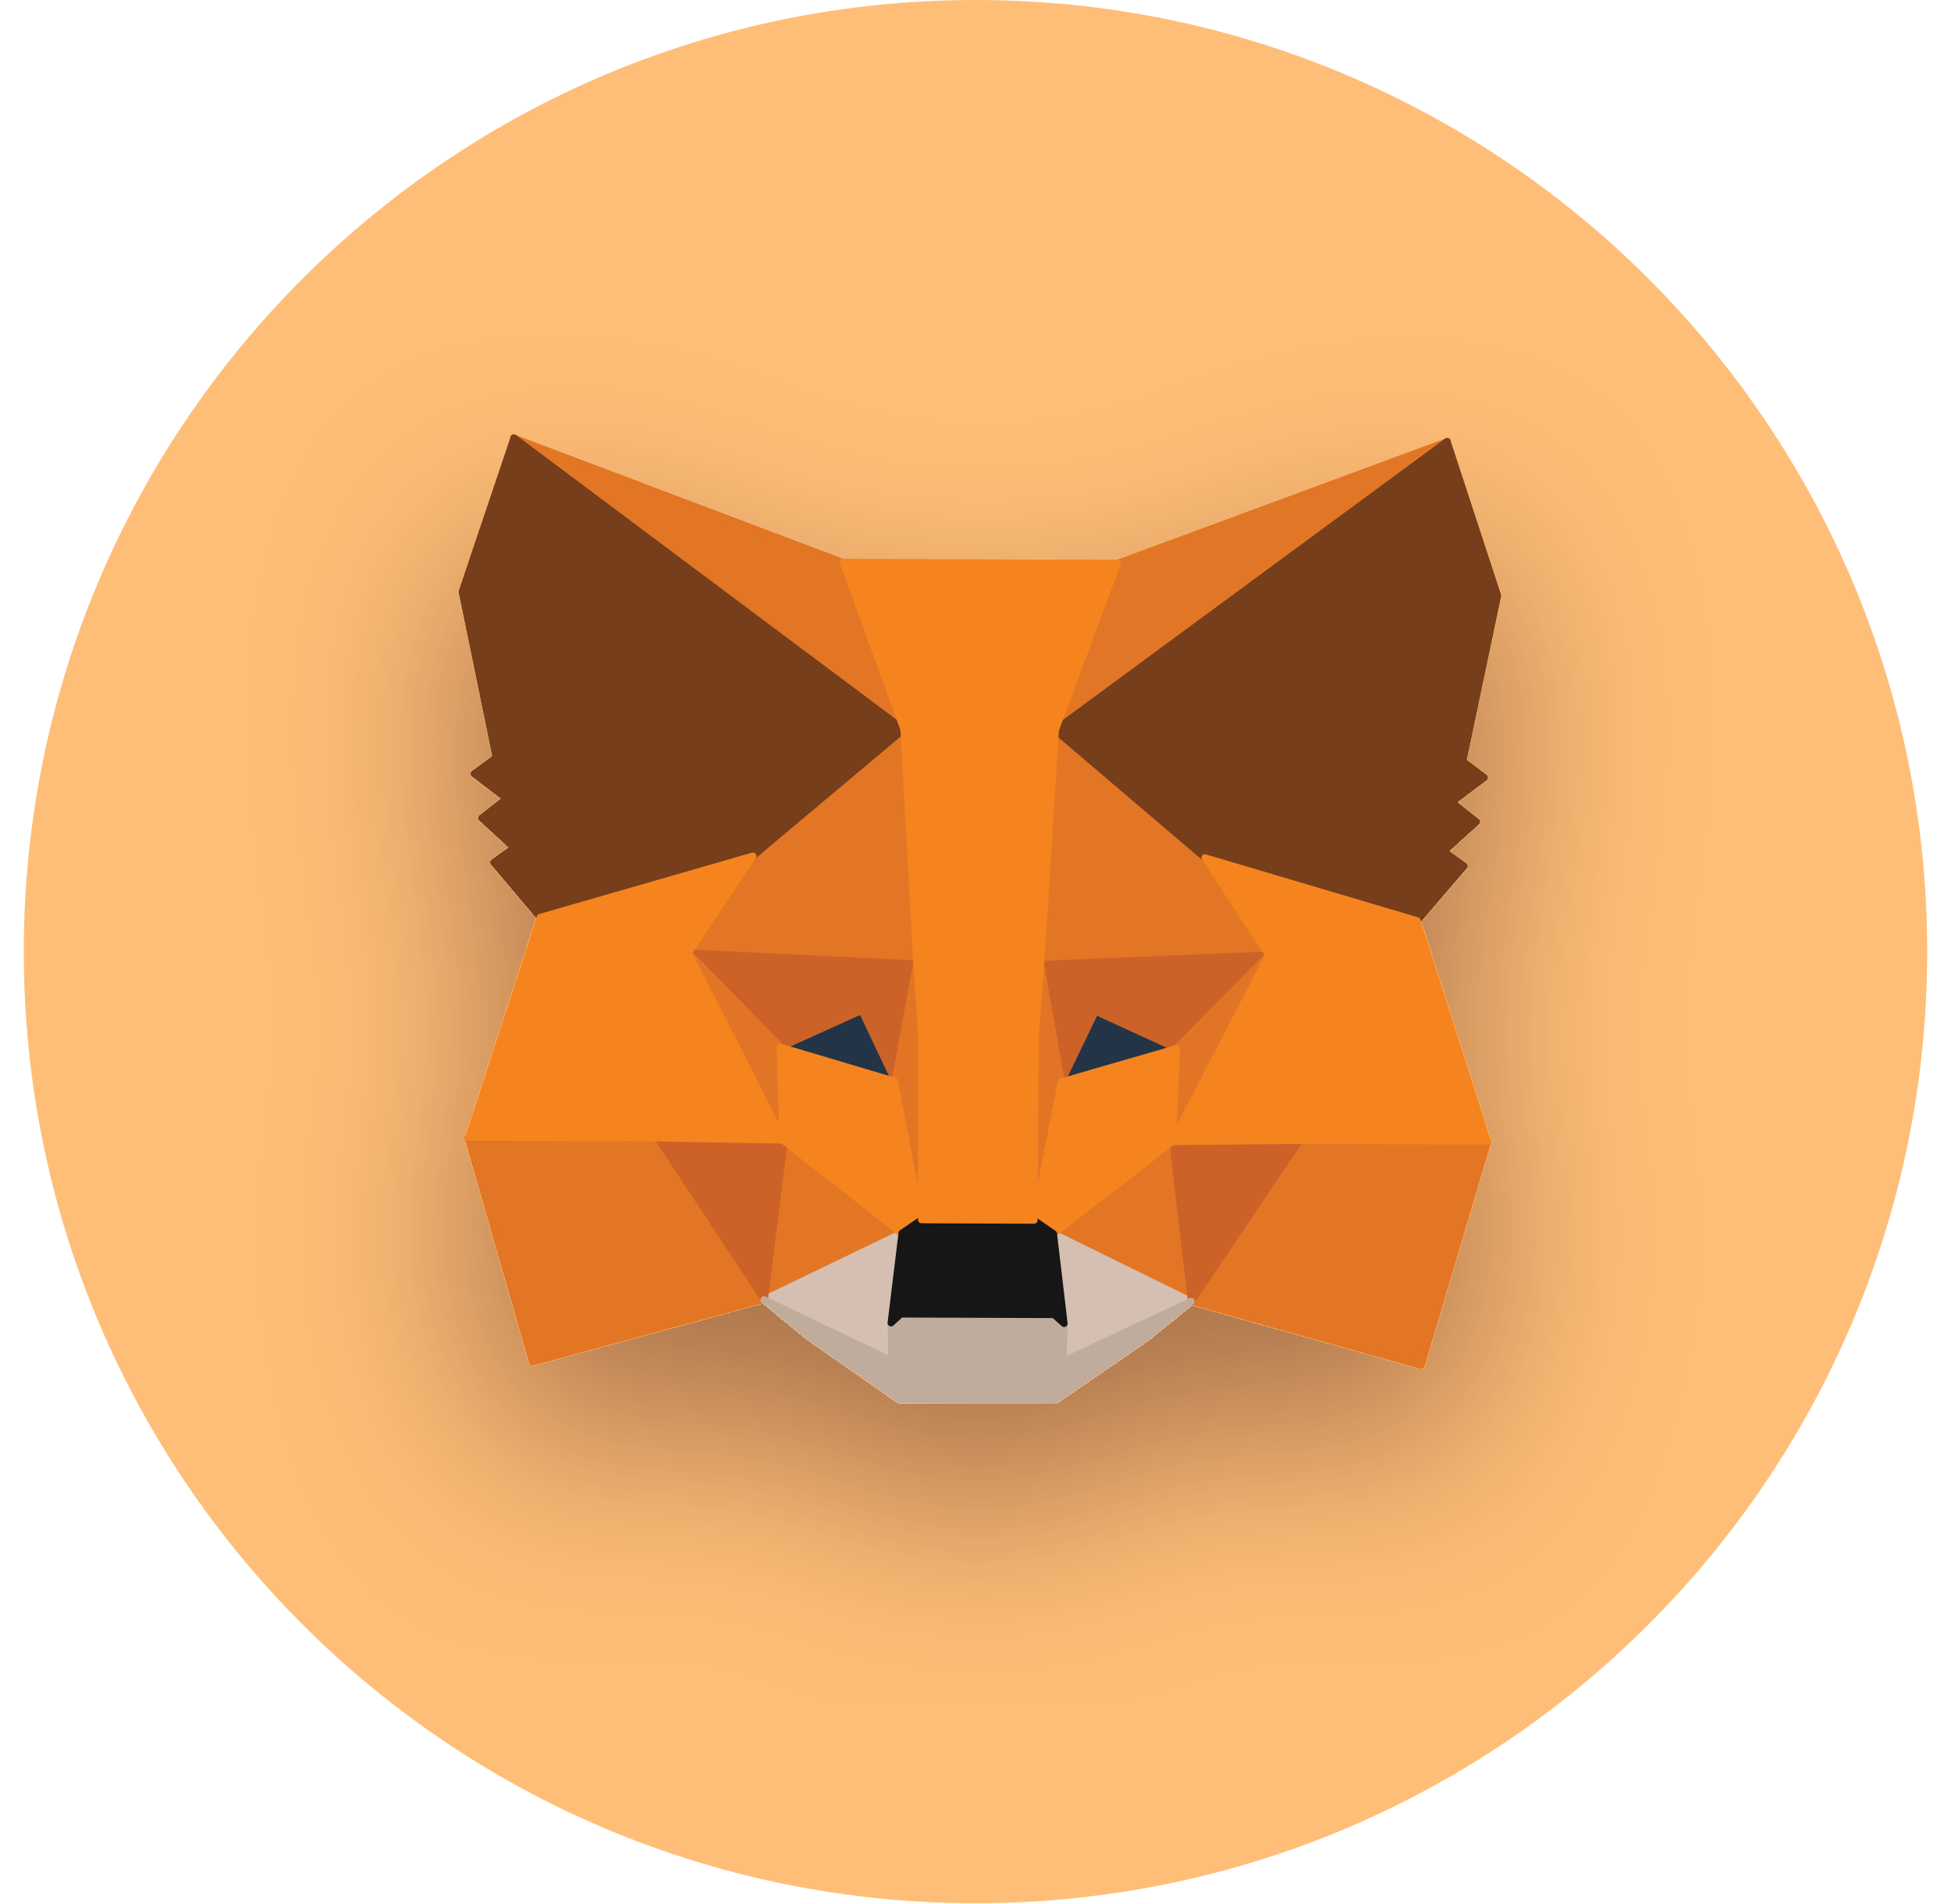
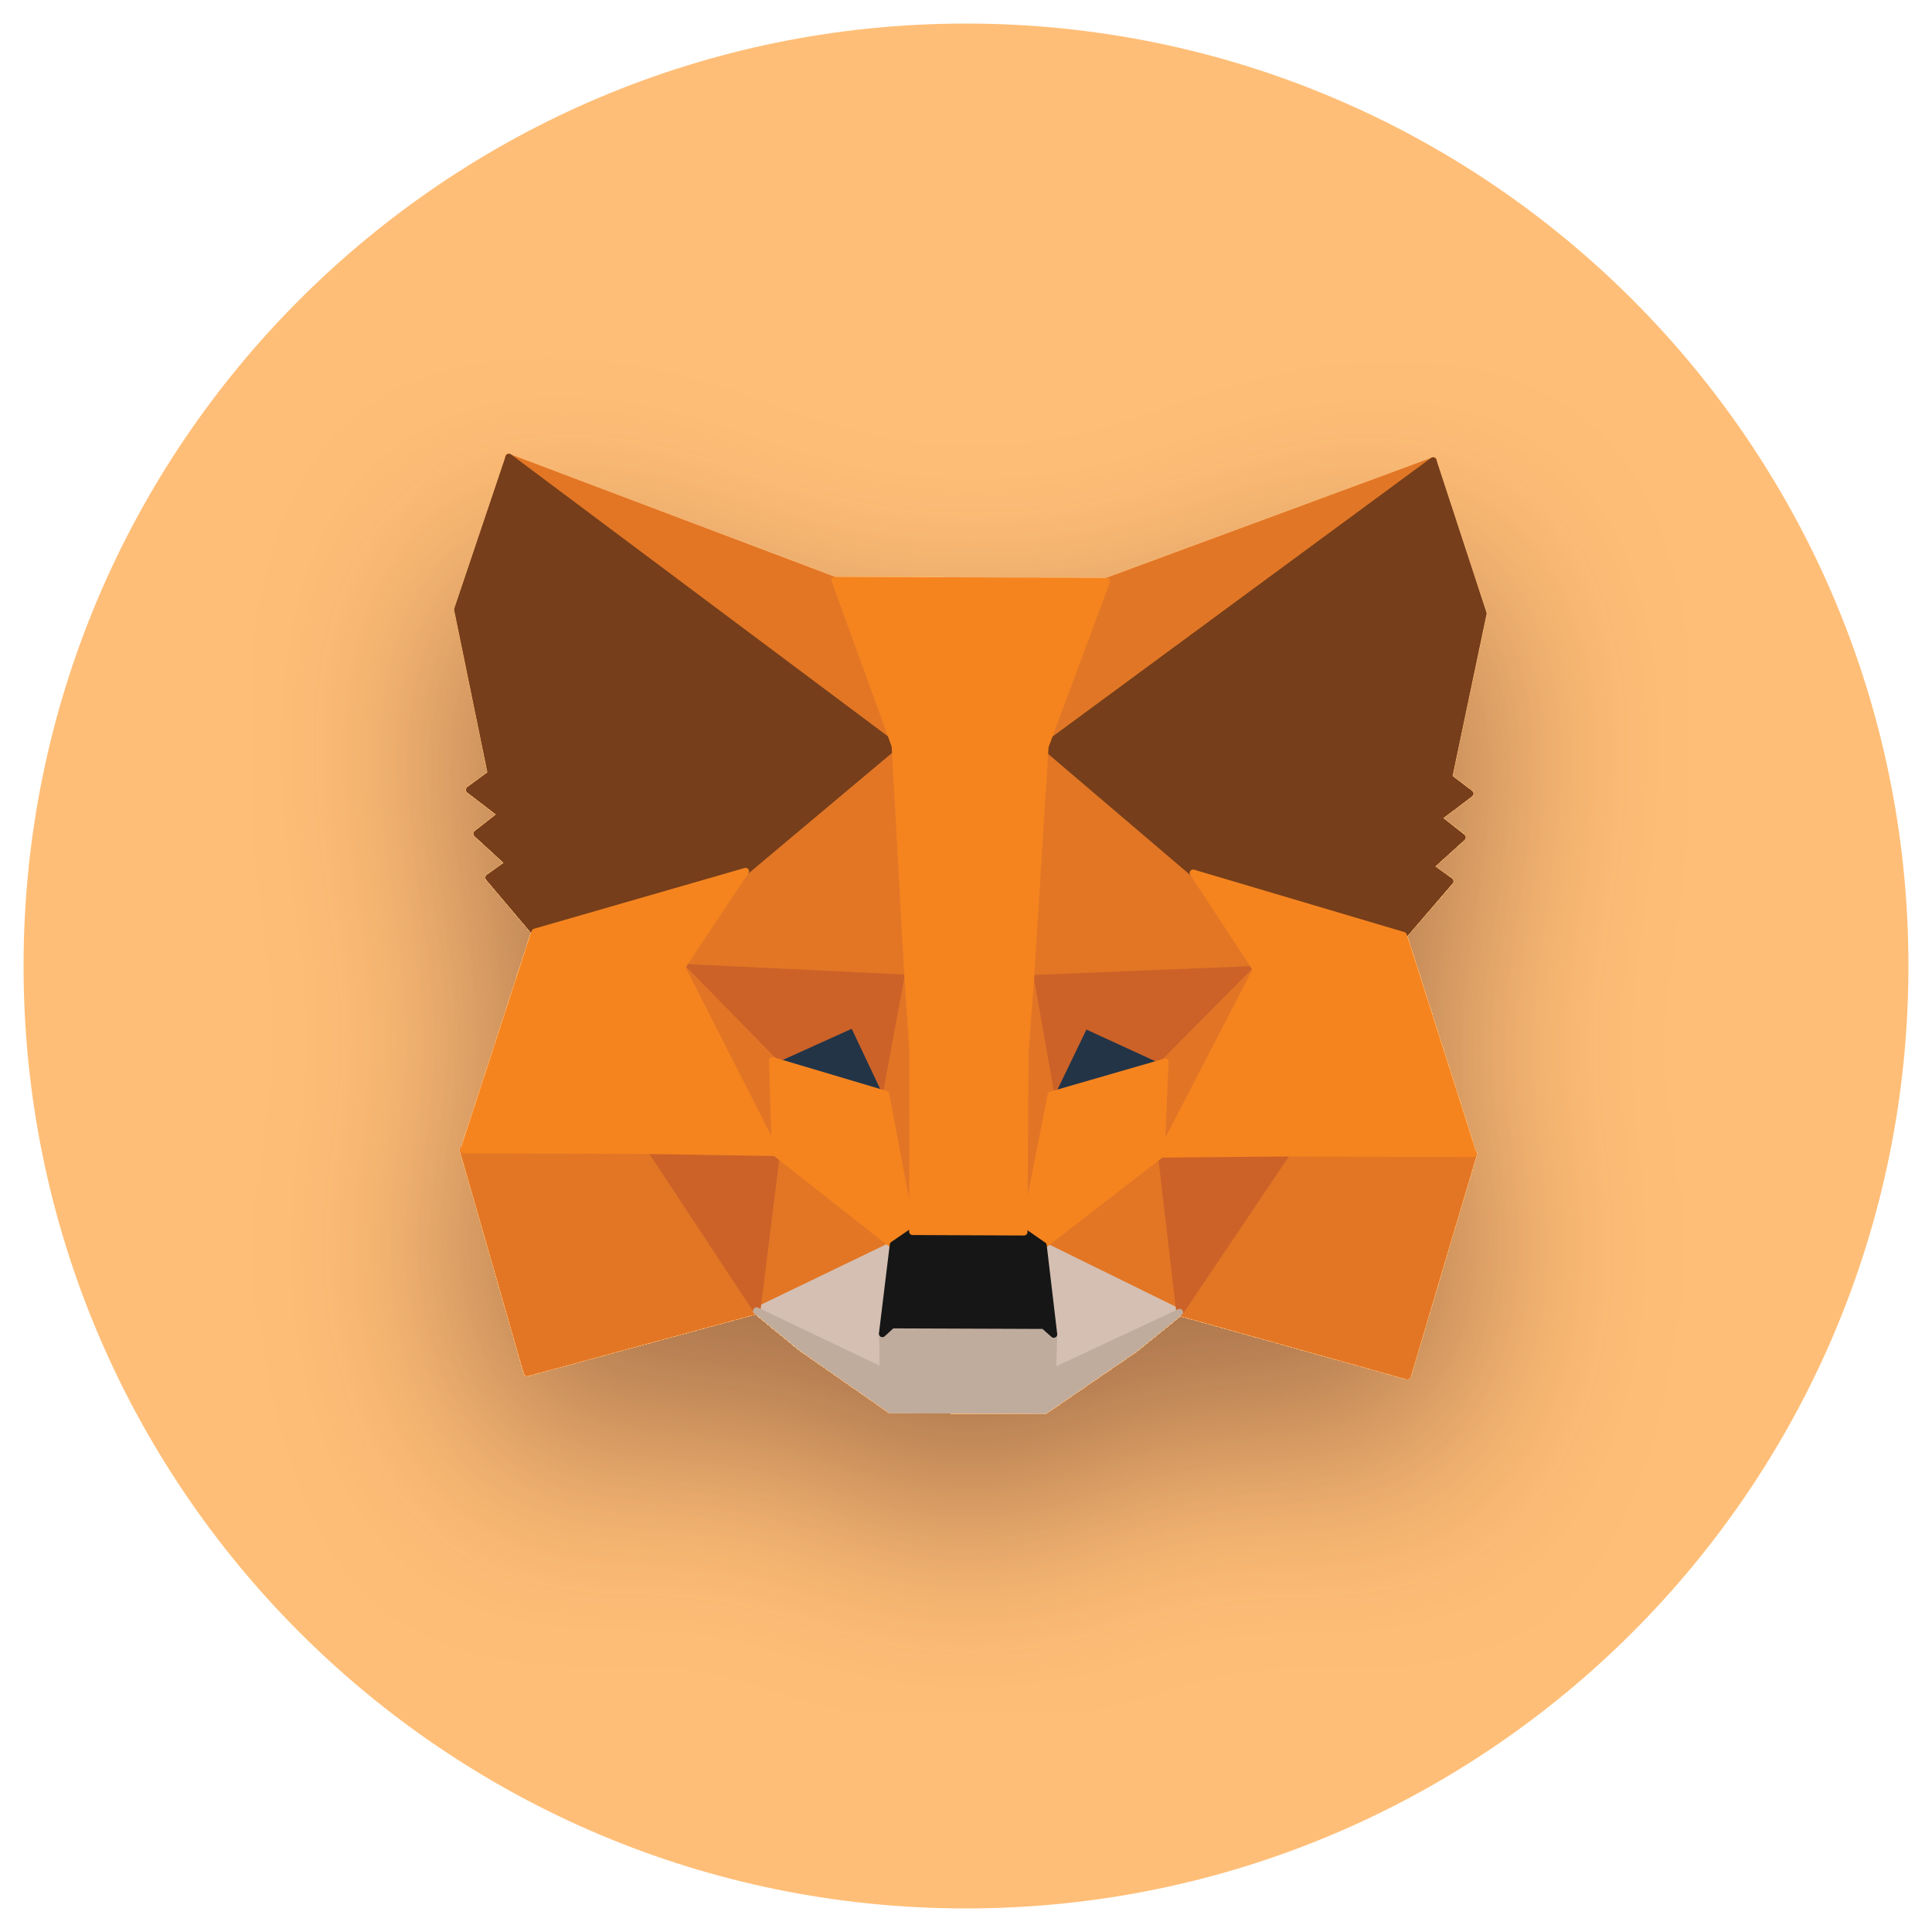
- <svg xmlns="http://www.w3.org/2000/svg" width="41" height="40" viewBox="0 0 41 40" fill="none">
+ <svg xmlns="http://www.w3.org/2000/svg" width="32" height="32" viewBox="0 0 41 40" fill="none">
  <rect width="40" height="40" x=".5" fill="#FFBE77" rx="20" />
  <g stroke-linecap="round" stroke-linejoin="round" stroke-width=".146" filter="url(#a)">
    <path fill="#E17726" stroke="#E17726" d="m30.42 9.276-8.532 6.278 1.594-3.717 6.937-2.561Z" />
    <path fill="#E27625" stroke="#E27625" d="m10.791 9.202 8.407 6.401-1.488-3.788-6.919-2.613Z" />
    <path fill="#E27625" stroke="#E27625" d="M27.308 23.891 25.03 27.35l4.838 1.35 1.402-4.717-3.963-.092Z" />
    <path fill="#E27625" stroke="#E27625" d="m9.83 23.903 1.358 4.727 4.848-1.314-2.242-3.475-3.964.062Z" />
    <path fill="#E27625" stroke="#E27625" d="m15.817 17.99-1.357 2.036 4.8.231-.144-5.167-3.3 2.9Z" />
    <path fill="#E27625" stroke="#E27625" d="m25.334 18.026-3.328-2.984-.131 5.226 4.801-.196-1.341-2.046Z" />
    <path fill="#E27625" stroke="#E27625" d="m16.049 27.316 2.902-1.4-2.488-1.955-.414 3.355Z" />
    <path fill="#E27625" stroke="#E27625" d="m22.139 25.93 2.89 1.42-.388-3.358-2.502 1.937Z" />
    <path fill="#D5BFB2" stroke="#D5BFB2" d="m25.029 27.35-2.891-1.421.223 1.888-.028.794 2.696-1.262Z" />
    <path fill="#D5BFB2" stroke="#D5BFB2" d="m16.05 27.316 2.687 1.282-.014-.795.23-1.886-2.902 1.399Z" />
    <path fill="#233447" stroke="#233447" d="m18.813 22.723-2.406-.717 1.702-.771.704 1.488Z" />
    <path fill="#233447" stroke="#233447" d="m22.302 22.736.715-1.483 1.705.784-2.42.699Z" />
    <path fill="#CC6228" stroke="#CC6228" d="m16.064 27.316.432-3.466-2.674.067 2.242 3.4Z" />
    <path fill="#CC6228" stroke="#CC6228" d="m24.631 23.882.406 3.469 2.276-3.383-2.682-.086Z" />
    <path fill="#CC6228" stroke="#CC6228" d="m26.672 20.071-4.801.196.435 2.468.715-1.482 1.705.783 1.946-1.965Z" />
    <path fill="#CC6228" stroke="#CC6228" d="m16.407 22.006 1.703-.77.703 1.487.454-2.465-4.8-.232 1.94 1.98Z" />
    <path fill="#E27525" stroke="#E27525" d="m14.467 20.026 2.001 3.936-.06-1.956-1.941-1.98Z" />
    <path fill="#E27525" stroke="#E27525" d="m24.717 22.037-.083 1.955 2.03-3.92-1.947 1.965Z" />
    <path fill="#E27525" stroke="#E27525" d="m19.263 20.257-.454 2.465.553 2.914.134-3.833-.233-1.546Z" />
    <path fill="#E27525" stroke="#E27525" d="m21.868 20.267-.236 1.536.096 3.842.575-2.91-.435-2.468Z" />
    <path fill="#F5841F" stroke="#F5841F" d="m22.306 22.736-.575 2.91.409.283 2.502-1.937.083-1.955-2.42.7Z" />
    <path fill="#F5841F" stroke="#F5841F" d="m16.392 22.005.061 1.956 2.487 1.956.411-.28-.553-2.915-2.406-.717Z" />
    <path fill="#C0AC9D" stroke="#C0AC9D" d="m22.338 28.611.028-.794-.212-.188-3.22-.012-.206.187.014.794-2.686-1.282.937.771 1.908 1.331 3.271.013 1.919-1.317.942-.765-2.695 1.262Z" />
    <path fill="#161616" stroke="#161616" d="m22.14 25.93-.409-.284-2.366-.009-.41.28-.23 1.887.205-.187 3.221.012.212.188-.223-1.888Z" />
    <path fill="#763E1A" stroke="#763E1A" d="m30.745 15.998.73-3.48-1.063-3.241-8.24 6.066 3.15 2.684 4.462 1.324.987-1.15-.426-.308.686-.622-.52-.411.685-.518-.451-.344Z" />
    <path fill="#763E1A" stroke="#763E1A" d="m9.71 12.435.714 3.486-.463.34.681.523-.522.408.681.627-.428.305.978 1.157 4.472-1.29 3.17-2.661L10.8 9.202 9.71 12.435Z" />
    <path fill="#F5841F" stroke="#F5841F" d="m29.782 19.35-4.462-1.324 1.342 2.047-2.03 3.92 2.665-.024 3.963.014-1.478-4.633Z" />
    <path fill="#F5841F" stroke="#F5841F" d="m15.823 17.99-4.472 1.29-1.504 4.622 3.964.015 2.656.044-2.001-3.935 1.357-2.036Z" />
    <path fill="#F5841F" stroke="#F5841F" d="m21.872 20.267.308-4.926 1.303-3.505-5.765-.021 1.277 3.514.272 4.928.105 1.554-.006 3.825 2.366.01.023-3.826.117-1.553Z" />
  </g>
  <defs>
    <filter id="a" width="30.511" height="28.974" x="5.338" y="6.829" color-interpolation-filters="sRGB" filterUnits="userSpaceOnUse">
      <feFlood flood-opacity="0" result="BackgroundImageFix" />
      <feColorMatrix in="SourceAlpha" result="hardAlpha" values="0 0 0 0 0 0 0 0 0 0 0 0 0 0 0 0 0 0 127 0" />
      <feOffset dy="2" />
      <feGaussianBlur stdDeviation="2.15" />
      <feComposite in2="hardAlpha" operator="out" />
      <feColorMatrix values="0 0 0 0 0.236 0 0 0 0 0.08 0 0 0 0 0.08 0 0 0 0.45 0" />
      <feBlend in2="BackgroundImageFix" result="effect1_dropShadow_34751_18487" />
      <feBlend in="SourceGraphic" in2="effect1_dropShadow_34751_18487" result="shape" />
    </filter>
  </defs>
</svg>
